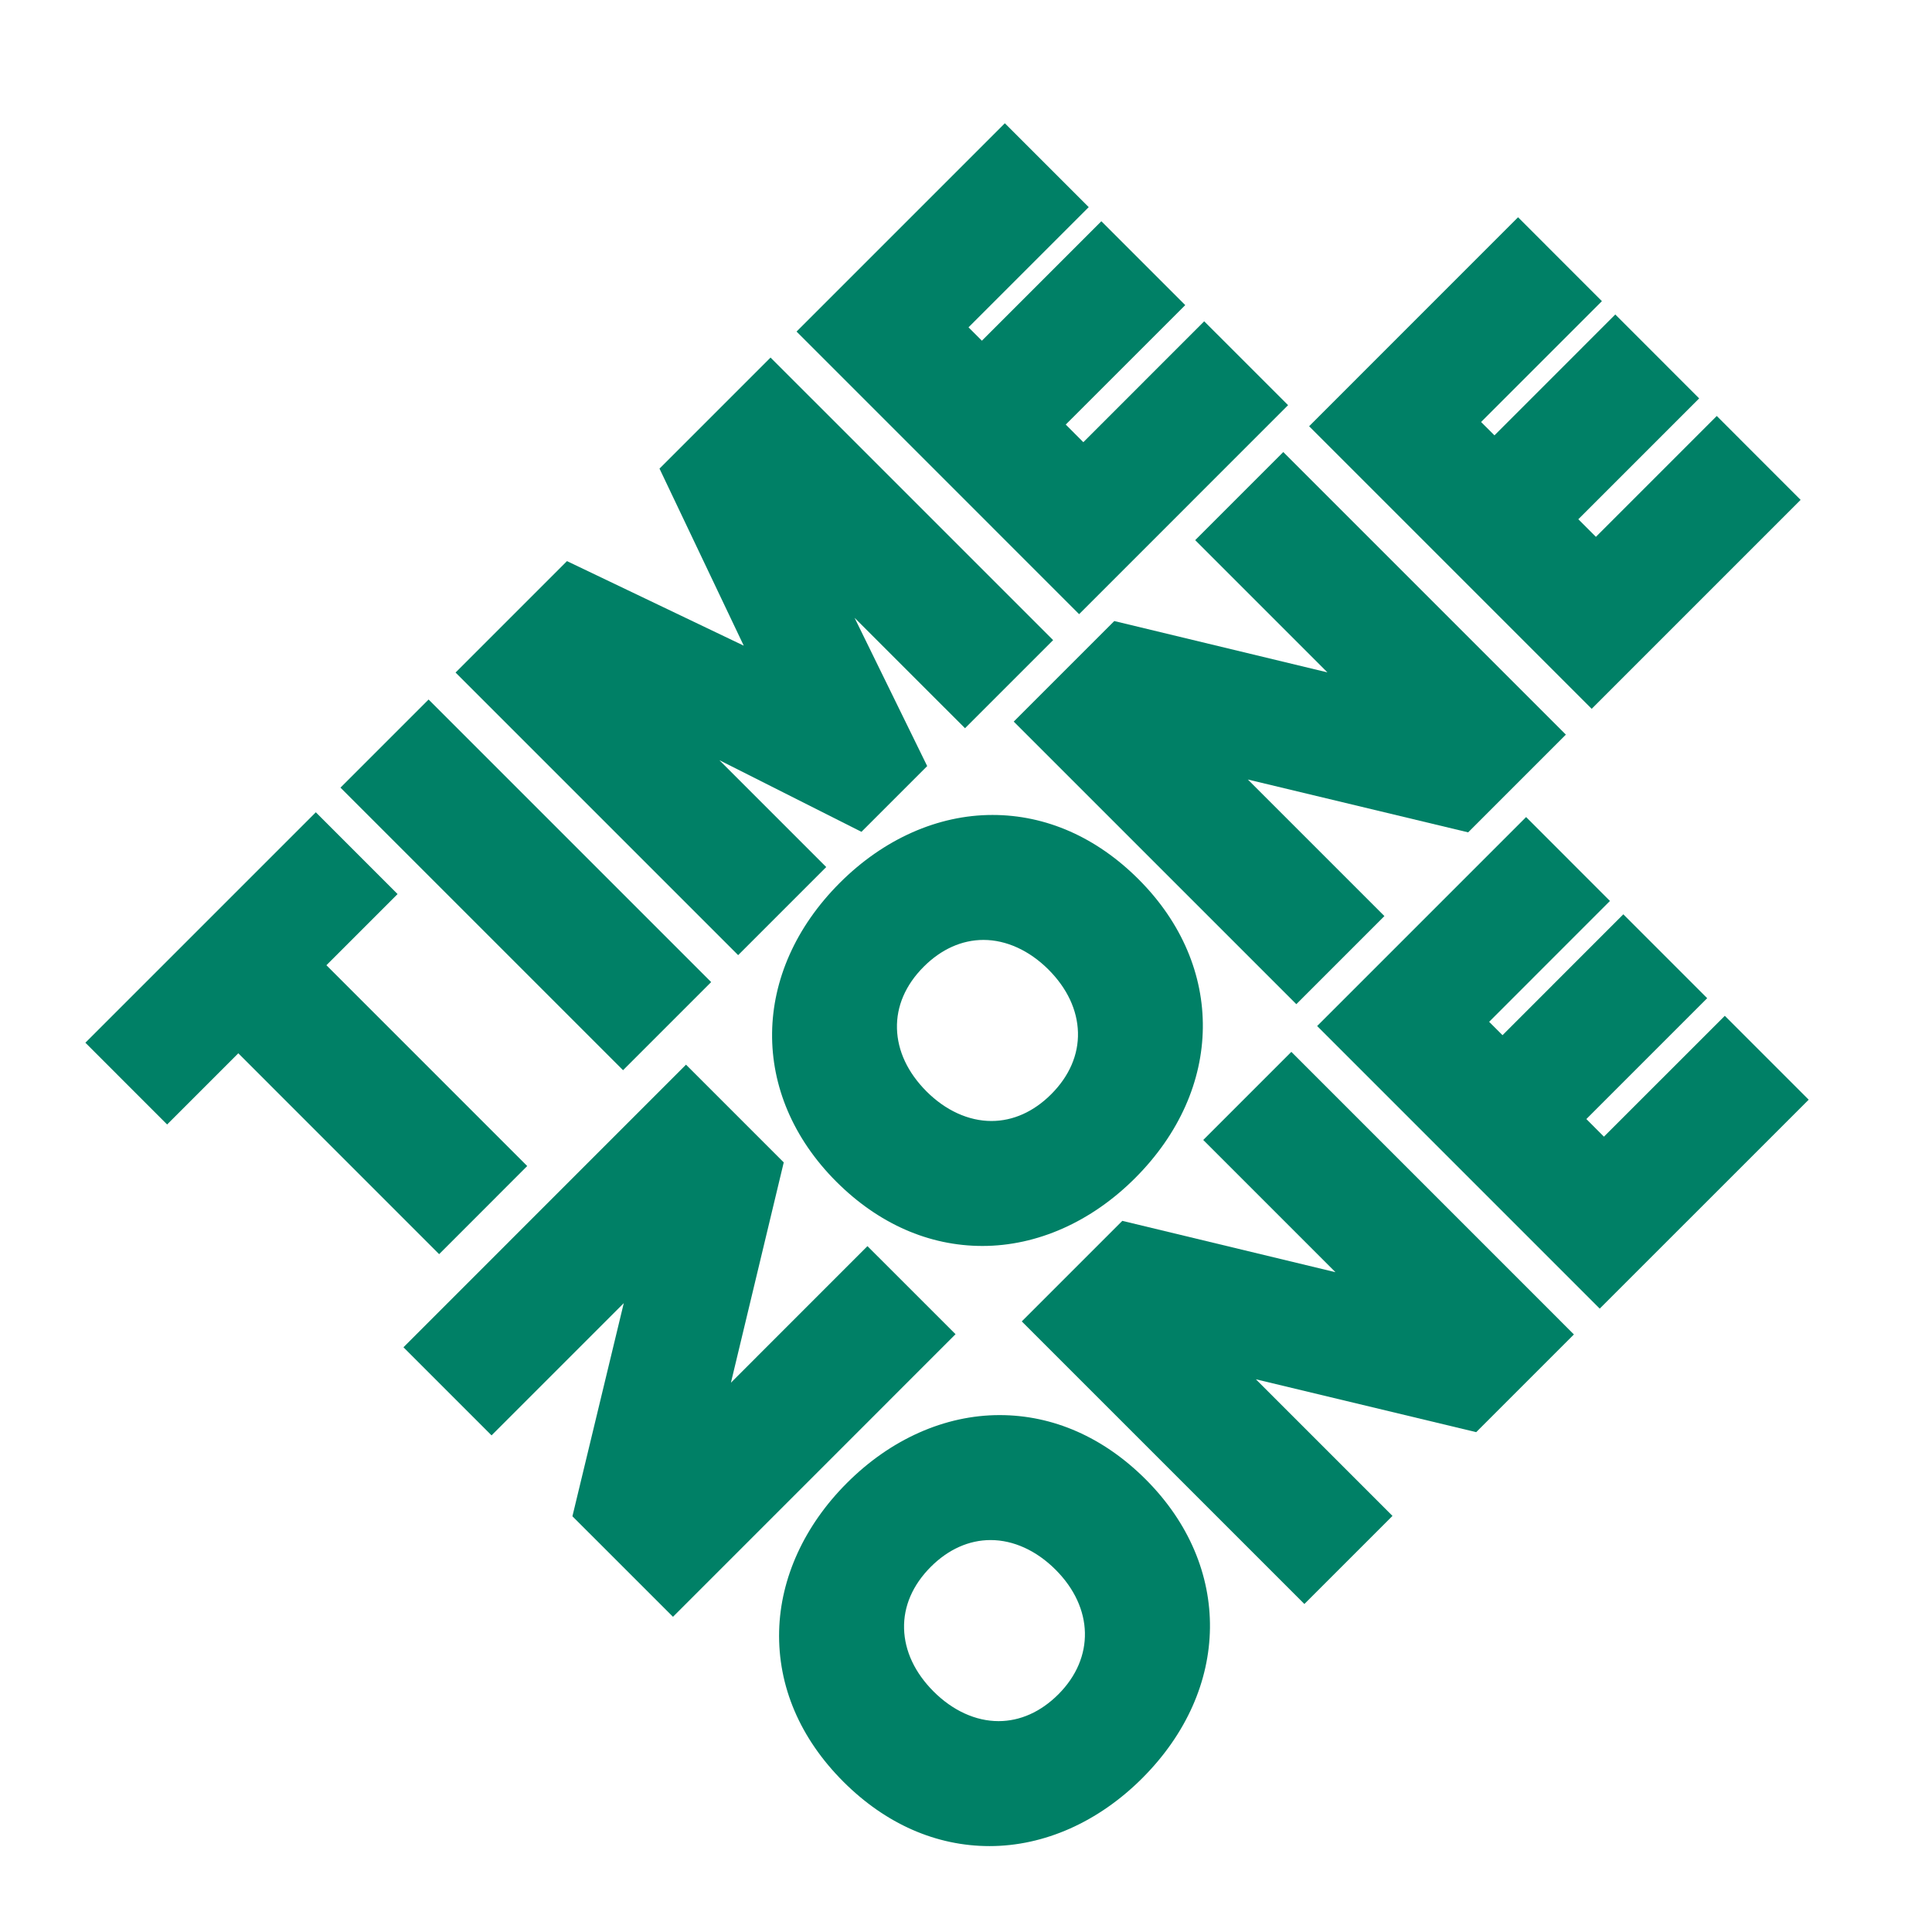
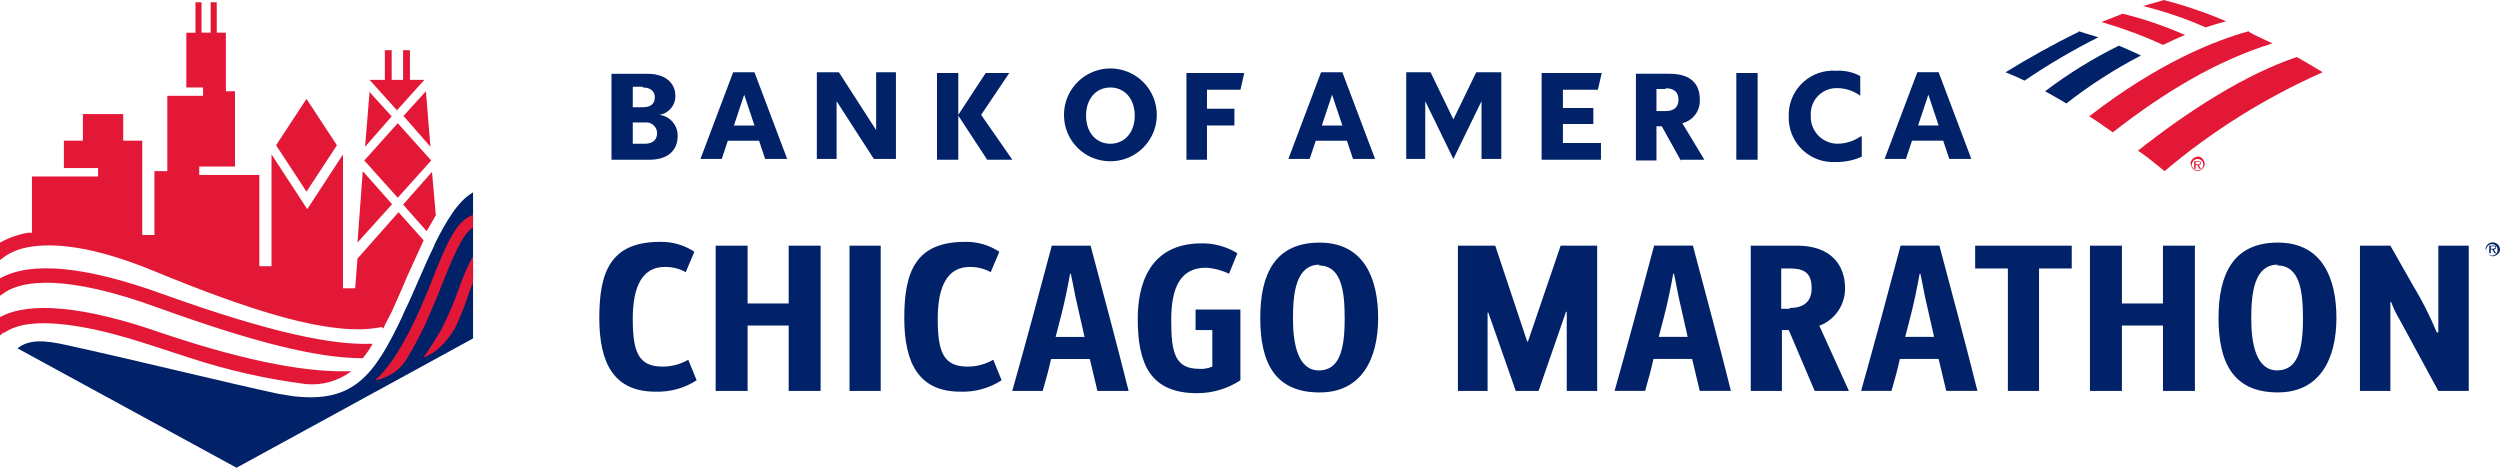
- <svg xmlns="http://www.w3.org/2000/svg" version="1.1" id="brand-logo" x="0px" y="0px" width="101.835px" height="101.807px" viewBox="0 0 101.835 101.807" enable-background="new 0 0 101.835 101.807" xml:space="preserve">
-   <g>
-     <polygon fill="#008066" points="4.5,54.961 8.809,59.271 12.561,55.519 23.147,66.106 27.789,61.461 17.205,50.876 20.956,47.126                                  16.647,42.815  " />
-     <rect x="17.184" y="43.357" transform="matrix(-0.7071 -0.7071 0.7071 -0.7071 14.3339 99.2185)" fill="#008066" width="21.064" height="6.568" />
-     <polygon fill="#008066" points="43.55,45.701 37.919,40.07 45.406,43.845 48.872,40.38 45.044,32.564 50.866,38.385 55.51,33.741                                  40.615,18.847 34.762,24.7 39.203,34.033 29.885,29.576 24.012,35.45 38.907,50.345  " />
-     <polygon fill="#008066" points="52.966,6.497 41.986,17.477 56.88,32.372 67.894,21.356 63.473,16.936 57.102,23.307                                  56.175,22.379 62.474,16.083 58.052,11.661 51.755,17.958 51.05,17.253 57.387,10.918  " />
-     <polygon fill="#008066" points="45.723,65.683 38.527,72.881 41.311,61.27 36.159,56.118 21.266,71.014 25.909,75.658                                  32.879,68.688 30.172,79.922 35.472,85.221 50.367,70.325  " />
-     <g>
-       <path fill="#008066" d="M55.262,51.103c0.987,0.987,1.525,2.134,1.557,3.313c0.032,1.178-0.456,2.305-1.41,3.259                                     c-0.922,0.924-2.013,1.412-3.151,1.412h-0.002c-1.198,0-2.414-0.553-3.419-1.558c-0.987-0.989-1.526-2.134-1.558-3.313                                     c-0.032-1.179,0.456-2.307,1.41-3.261c0.924-0.924,2.013-1.412,3.151-1.412C53.039,49.543,54.255,50.098,55.262,51.103                                     M44.267,46.533c-4.692,4.692-4.767,11.168-0.186,15.751c2.219,2.217,4.882,3.39,7.702,3.39c2.883,0,5.74-1.269,8.047-3.576                                     c4.692-4.692,4.769-11.168,0.186-15.749c-2.219-2.219-4.883-3.393-7.702-3.393C49.43,42.956,46.573,44.228,44.267,46.533" />
+ <svg xmlns="http://www.w3.org/2000/svg" id="logo_10_" data-name="logo (10)" width="310.01" height="58.001" viewBox="0 0 310.01 58.001">
+   <path id="Path_976" data-name="Path 976" d="M335.1,40.043a.9.9,0,0,1,1.792-.094c.094.472-.377.849-.849.943h0a.845.845,0,0,1-.849-.849h0m0,0a.709.709,0,1,0,.754-.66h0a.729.729,0,0,0-.754.66h0m1.226.472h-.189l-.283-.472h-.189v.472h-.189v-.943h.754a.329.329,0,0,1,.094.189.25.25,0,0,1-.283.283l.283.472h0Zm-.472-.566c.189,0,.377,0,.377-.189s-.094-.094-.283-.094h-.283v.283h.189Z" transform="translate(-26.894 -9.109)" fill="#012169" fill-rule="evenodd" />
+   <path id="Path_977" data-name="Path 977" d="M97.851,42.872a5.231,5.231,0,0,0-2.641-.66c-2.735,0-3.961,2.358-3.961,6.413s.66,5.942,3.678,5.942a6.272,6.272,0,0,0,3.207-.849l1.037,2.546a8.862,8.862,0,0,1-5.093,1.415c-5.093,0-6.979-3.4-6.979-9.148S88.515,39.1,94.645,39.1a7.444,7.444,0,0,1,4.244,1.226l-1.037,2.452h0Zm20.277,14.712V39.572h3.867V57.585h-3.867ZM135.67,42.872a5.231,5.231,0,0,0-2.641-.66c-2.735,0-3.961,2.358-3.961,6.413s.66,5.942,3.678,5.942a6.272,6.272,0,0,0,3.207-.849l1.037,2.546a8.862,8.862,0,0,1-5.093,1.415c-5.093,0-6.979-3.4-6.979-9.148s1.415-9.431,7.545-9.431a7.444,7.444,0,0,1,4.244,1.226l-1.037,2.452h0Zm12.26,10.751h-4.81c-.283,1.32-.66,2.641-1.037,3.961H138.31c1.7-6.036,3.3-11.977,4.9-18.013h4.81c1.6,6.036,3.207,11.977,4.716,18.013h-3.867l-.943-3.961Zm-2.452-10.563c-.283,1.6-.754,3.867-1.132,5.281l-.66,2.546h3.584l-1.132-5c-.189-1.037-.377-1.886-.566-2.829ZM161.416,54.85a3.589,3.589,0,0,0,1.7-.283V50.04h-2.075V47.494H166.6v8.771a9.725,9.725,0,0,1-5.376,1.6c-5.847,0-7.356-3.678-7.356-9.242,0-3.867,1.226-9.337,7.922-9.337a8.281,8.281,0,0,1,4.433,1.226l-1.037,2.546a7.424,7.424,0,0,0-2.829-.754c-3.207,0-4.338,2.452-4.338,6.507s.472,6.036,3.489,6.036h0Zm15,2.924c-5.659,0-7.356-3.867-7.356-9.242s1.792-9.337,7.356-9.337,7.262,4.527,7.262,9.337c0,5-1.981,9.242-7.262,9.242h0Zm0-15.844c-2.924,0-3.3,3.489-3.3,6.7s.66,6.413,3.207,6.413,3.207-2.546,3.207-6.413c0-3.4-.377-6.6-3.207-6.6h0Zm25.652,9.525h.189l4.055-11.883h4.527V57.585h-3.772V47.777h-.094l-3.4,9.808h-2.829l-3.4-9.714h-.094v9.714h-3.678V39.572H198.2l3.961,11.883Zm36.309-1.981,3.678,8.111h-4.244L234.6,50.04h-.849v7.545h-3.867V39.572h5.753c4.244,0,5.942,2.452,5.942,5.281a4.926,4.926,0,0,1-3.112,4.621h-.094ZM234.7,47.3c1.226,0,2.735-.377,2.735-2.452S236.3,42.4,234.7,42.4h-1.037v5H234.7Zm18.485,6.319h-4.81c-.283,1.32-.66,2.641-1.037,3.961h-3.772c1.7-6.036,3.3-11.977,4.9-18.013h4.81c1.6,6.036,3.207,11.977,4.716,18.013h-3.867l-.943-3.961Zm-2.358-10.563c-.283,1.6-.754,3.867-1.132,5.281l-.66,2.546h3.584l-1.132-5c-.189-1.037-.377-1.886-.566-2.829h-.094Zm10.94,14.524V42.4h-4.055V39.572h11.977V42.4h-4.055V57.585h-3.867Zm33.48.189c-5.659,0-7.356-3.867-7.356-9.242s1.792-9.337,7.356-9.337,7.262,4.527,7.262,9.337c0,5-1.981,9.242-7.262,9.242h0Zm0-15.844c-2.924,0-3.3,3.489-3.3,6.7s.66,6.413,3.207,6.413,3.207-2.546,3.207-6.413c0-3.4-.377-6.6-3.207-6.6h0Zm19.9,8.394V39.572h3.772V57.585h-3.772l-4.81-8.865a11.592,11.592,0,0,1-1.037-2.169H309.2V57.585h-3.772V39.572H309.2l2.735,4.81a43.9,43.9,0,0,1,3.018,5.942h.189Zm-94.876-7.262c-.283,1.6-.754,3.867-1.132,5.281l-.66,2.546h3.584l-1.132-5c-.189-1.037-.377-1.886-.566-2.829Zm2.358,10.563h-4.81c-.283,1.32-.66,2.641-1.037,3.961H213c1.7-6.036,3.3-11.977,4.9-18.013h4.81c1.6,6.036,3.207,11.977,4.716,18.013h-3.867l-.943-3.961h0ZM110.583,57.585V49.474H105.49v8.111h-3.961V39.572h3.961v7.168h5.093V39.572h3.961V57.585h-3.961Zm170.419,0V49.474h-5.093v8.111h-3.961V39.572h3.961v7.168H281V39.572h3.961V57.585H281Z" transform="translate(-12.784 -9.109)" fill="#012169" />
+   <g id="Group_2027" data-name="Group 2027" transform="translate(0 0.283)">
+     <path id="Path_978" data-name="Path 978" d="M62.282,39.107c1.415-2.829,2.924-5.47,4.81-6.507V50.708L37.761,66.74,10.6,51.934c1.415-1.132,3.3-1.037,6.224-.377,10.186,2.263,19.617,4.621,26.218,6.036.66.094,1.226.189,1.792.283,7.451.849,10-2.546,13.486-9.9l.189-.472c1.226-2.452,2.452-5.659,3.772-8.3h0Z" transform="translate(-8.431 -9.022)" fill="#012169" />
+     <path id="Path_979" data-name="Path 979" d="M54.135,18.634l-.566,6.885,3.3-3.772L54.04,18.634Zm2.829,13.958L52.626,37.4l.66-8.865,3.584,4.055ZM54.229,17.22h1.792V13.542h.849V17.22h1.415V13.542h.849V17.22h1.792l-3.4,3.772-3.4-3.772Zm4.055,4.527,2.829-3.112.566,6.885-3.3-3.772Zm-.66,10.091-4.15-4.621,4.15-4.621,4.15,4.621ZM8.772,48.531c-.189.094-.283.283-.472.377V46.644c3.584-1.981,10.374-1.415,20.088,1.981,11.223,3.772,18.485,4.9,23.483,4.716a8.019,8.019,0,0,1-5.659,1.6,77.09,77.09,0,0,1-14.524-3.3c-5.093-1.6-10.186-3.584-16.033-4.15-2.358-.189-5-.189-6.885,1.132Zm45.74,1.415a12.011,12.011,0,0,1-1.226,1.792c-5.753,0-13.769-2.075-25.275-6.224-11.6-4.244-16.787-3.4-19.051-1.981-.189.189-.472.283-.66.472V41.835c3.867-2.169,10.657-1.509,20.277,1.981,13.392,4.81,21.031,6.319,25.841,6.13ZM66.961,34.007v1.509c-1.32.754-2.546,3.867-3.772,6.885-.66,1.7-1.415,3.489-2.169,5.187-.754,1.509-1.415,2.829-2.075,3.867a5.713,5.713,0,0,1-4.15,3.018c1.415-1.226,3.018-3.4,5-7.545.754-1.6,1.509-3.4,2.169-5.093,1.6-4.055,2.924-7.168,4.9-7.828h.094Zm0,5.093v3.207c-.094.283-.377.943-.472,1.226a34.483,34.483,0,0,1-1.7,4.338s-1.509,2.924-3.961,3.772c.566-.849,1.037-1.509,2.263-3.584a45.945,45.945,0,0,0,2.263-5.376,24.428,24.428,0,0,1,1.6-3.584h0ZM50.079,25.33l-3.772,5.753L42.535,25.33l3.772-5.753Zm5.564,22.54h0a15.353,15.353,0,0,1-2.924.283c-5.564,0-13.486-2.358-25.181-7.168C19.806,37.779,14.9,37.4,11.789,37.968a7.457,7.457,0,0,0-2.735,1.037c-.283.189-.472.377-.754.566V37.4a10.975,10.975,0,0,1,3.489-1.226h.472V29.2h8.2V28.16H16.222v-3.4H18.58v-3.3h5v3.3h2.358V36.459h1.509V28.537h1.6V19.2h4.433V18.163H31.406v-6.79h1.132V7.6h.754v3.772h1.132V7.6h.754v3.772H36.31v7.262h1.132v9.337H33.009v1.037H40.46V40.326h1.509V26.462l4.433,6.79,4.433-6.79v16.6h1.509l.283-3.678,5.093-5.753,3.112,3.489c-.66,1.415-1.32,2.924-1.981,4.338h0c-.66,1.6-1.981,4.527-1.981,4.527-.377.754-.754,1.415-1.037,2.075h0Zm6.7-13.864-1.132,1.981-2.924-3.3,3.584-4.055.472,5.376h0Z" transform="translate(-8.3 -7.6)" fill="#e31837" />
+   </g>
+   <g id="Group_2029" data-name="Group 2029" transform="translate(75.825)">
+     <path id="Path_980" data-name="Path 980" d="M296.3,28.842a1,1,0,0,1,.849-.943c.472-.094.849.377.943.849a1,1,0,0,1-.849.943h0a.845.845,0,0,1-.849-.849h0m.094,0a.709.709,0,1,0,.754-.66h0a.729.729,0,0,0-.754.66m1.132.566h-.189l-.283-.472h-.189v.472h-.189v-.943h.754a.329.329,0,0,1,.094.189.25.25,0,0,1-.283.283l.283.472Zm-.472-.566c.189,0,.377,0,.377-.189s-.094-.094-.283-.094h-.283v.283h.189Z" transform="translate(-100.512 -8.471)" fill="#e31837" fill-rule="evenodd" />
+     <g id="Group_2028" data-name="Group 2028" transform="translate(172.871)">
+       <path id="Path_981" data-name="Path 981" d="M289.083,14.526c-.943-.472-1.886-.849-2.735-1.226a56.872,56.872,0,0,0-9.148,5.659c.849.472,1.7.943,2.641,1.509a59.306,59.306,0,0,1,9.242-5.942Z" transform="translate(-272.296 -7.641)" fill="#012169" />
+       <path id="Path_982" data-name="Path 982" d="M281.054,11.494c-3.112,1.509-6.13,3.207-9.054,5,.66.283,1.415.566,2.358,1.037a80.173,80.173,0,0,1,9.148-5.376c-.943-.283-1.886-.566-2.452-.754Z" transform="translate(-272 -7.533)" fill="#012169" />
+       <path id="Path_983" data-name="Path 983" d="M289.3,26.494c6.413-5.093,13.581-9.62,19.805-11.694,1.32.754,2.452,1.415,3.207,1.886A81.531,81.531,0,0,0,292.7,28.947c-1.037-.849-2.169-1.792-3.3-2.546Z" transform="translate(-272.984 -7.727)" fill="#e31837" />
+       <path id="Path_984" data-name="Path 984" d="M292.239,12.967a52.838,52.838,0,0,0-7.639-2.829c.754-.283,1.886-.754,2.641-1.037a46.781,46.781,0,0,1,7.733,2.641C294.22,12.024,293.088,12.589,292.239,12.967Z" transform="translate(-272.717 -7.402)" fill="#e31837" />
+       <path id="Path_985" data-name="Path 985" d="M290.1,8.054c.849-.283,2.075-.566,2.546-.754a53.334,53.334,0,0,1,7.733,2.641c-.754.189-1.7.472-2.546.754A46.779,46.779,0,0,0,290.1,8.054Z" transform="translate(-273.03 -7.3)" fill="#e31837" />
+       <path id="Path_986" data-name="Path 986" d="M302.805,11.494c1.037.566,1.886.943,2.924,1.415-6.979,2.169-13.392,6.036-19.805,11.034-.943-.66-1.981-1.415-2.924-1.981,8.488-6.6,15.655-9.431,19.805-10.563Z" transform="translate(-272.626 -7.533)" fill="#e31837" />
    </g>
-     <polygon fill="#008066" points="82.536,38.722 67.641,23.827 62.998,28.471 69.968,35.441 58.734,32.735 53.433,38.035                                  68.329,52.93 72.972,48.286 65.773,41.088 77.386,43.873  " />
-     <polygon fill="#008066" points="69.003,22.467 83.897,37.362 94.91,26.348 90.49,21.926 84.12,28.297 83.193,27.369 89.562,20.999                                  85.141,16.577 78.772,22.947 78.067,22.243 84.436,15.874 80.016,11.452  " />
-     <g>
-       <path fill="#008066" d="M55.785,89.308c-0.924,0.924-2.014,1.412-3.153,1.412c-1.2,0-2.414-0.553-3.421-1.56                                     c-0.987-0.987-1.526-2.134-1.558-3.313c-0.032-1.179,0.456-2.307,1.41-3.261c0.922-0.922,2.013-1.41,3.153-1.41                                     c1.2,0,2.414,0.553,3.421,1.56C57.647,84.746,57.707,87.386,55.785,89.308 M52.689,74.589c-2.882,0-5.74,1.269-8.047,3.578                                     c-2.237,2.235-3.506,5.007-3.574,7.802c-0.071,2.91,1.101,5.659,3.389,7.947c2.219,2.217,4.883,3.391,7.702,3.391                                     c2.883,0,5.74-1.271,8.048-3.578c4.69-4.692,4.767-11.167,0.185-15.749C58.173,75.761,55.509,74.589,52.689,74.589" />
-     </g>
-     <polygon fill="#008066" points="63.422,60.087 70.392,67.057 59.157,64.351 53.857,69.651 68.753,84.546 73.397,79.903                                  66.198,72.702 77.81,75.488 82.96,70.338 68.066,55.443  " />
-     <polygon fill="#008066" points="69.426,54.081 84.321,68.977 95.335,57.964 90.914,53.543 84.543,59.913 83.616,58.985                                  89.985,52.614 85.565,48.193 79.197,54.564 78.492,53.859 84.86,47.489 80.44,43.067  " />
+     <path id="Path_987" data-name="Path 987" d="M88.7,27.629h4.716c2.358,0,3.489-1.226,3.489-2.924a2.577,2.577,0,0,0-2.263-2.641,2.334,2.334,0,0,0,1.981-2.358c0-1.509-1.132-2.735-3.489-2.735H88.7V27.629Zm4.15-4.621a1.343,1.343,0,0,1,1.509,1.32c0,.849-.566,1.32-1.509,1.32H91.341V23.007Zm-.283-4.338c.849,0,1.509.377,1.509,1.226s-.566,1.226-1.509,1.226H91.341V18.575h1.226Zm13.864-1.886H103.79L99.734,27.534h2.641l.754-2.263H107l.754,2.263h2.735Zm-1.32,2.641,1.32,3.961h-2.546l1.32-3.961h-.094Zm18.862-2.641H121.52v7.168L116.9,16.783h-2.735V27.534h2.452V20.367l4.621,7.168h2.735Zm11.317,10.846-3.584-5.47v5.47h-2.641V16.877h2.641v5.187l3.4-5.187h2.924l-3.489,5.187,3.867,5.564h-3.112Zm12.26-5.47c0,2.169,1.32,3.489,3.018,3.489s3.018-1.32,3.018-3.489-1.32-3.489-3.018-3.489S147.55,19.989,147.55,22.159Zm-2.735,0a5.754,5.754,0,1,1,5.659,5.659A5.718,5.718,0,0,1,144.815,22.159Zm15.09,5.47h2.641V23.385h3.4V21.31h-3.4V18.952h4.15l.472-2.075H160V27.629Zm19.428-10.846h-2.641l-4.055,10.751h2.641l.754-2.263H179.9l.754,2.263h2.735Zm-1.32,2.641,1.32,3.961h-2.546l1.32-3.961Zm20.937-2.641h-3.018L193.1,22.63l-2.829-5.847h-3.018V27.534h2.358V20.367l3.489,7.168,3.489-7.168v7.168h2.452V16.783Zm5.093,10.846H211.4V25.554h-4.716V23.2h3.772V21.216h-3.772V18.952h4.338l.472-2.075h-7.451V27.629Zm17.353,0h2.829L221.489,23.1a2.847,2.847,0,0,0,2.169-2.924c0-1.981-1.132-3.207-3.772-3.207h-4.15V27.723h2.546V23.479h.66l2.358,4.244h0Zm-1.981-8.865c1.037,0,1.6.472,1.6,1.415s-.566,1.415-1.6,1.415h-1.132V18.858h1.132Zm8.771,8.865h2.641V16.877h-2.641ZM243.652,24.7a5.082,5.082,0,0,1-2.829.943,3.328,3.328,0,0,1-3.4-3.112v-.377a3.186,3.186,0,0,1,3.018-3.4h.377a4.789,4.789,0,0,1,2.735.943V17.254a5.66,5.66,0,0,0-3.018-.66,5.5,5.5,0,0,0-5.847,5.187v.472a5.478,5.478,0,0,0,5.281,5.659h.566a7.519,7.519,0,0,0,3.207-.66V24.8Zm9.62-7.922h-2.641l-4.055,10.751h2.641l.754-2.263h3.867l.754,2.263h2.735Zm-1.32,2.641,1.32,3.961h-2.546l1.32-3.961Z" transform="translate(-88.7 -7.823)" fill="#012169" />
  </g>
</svg>
